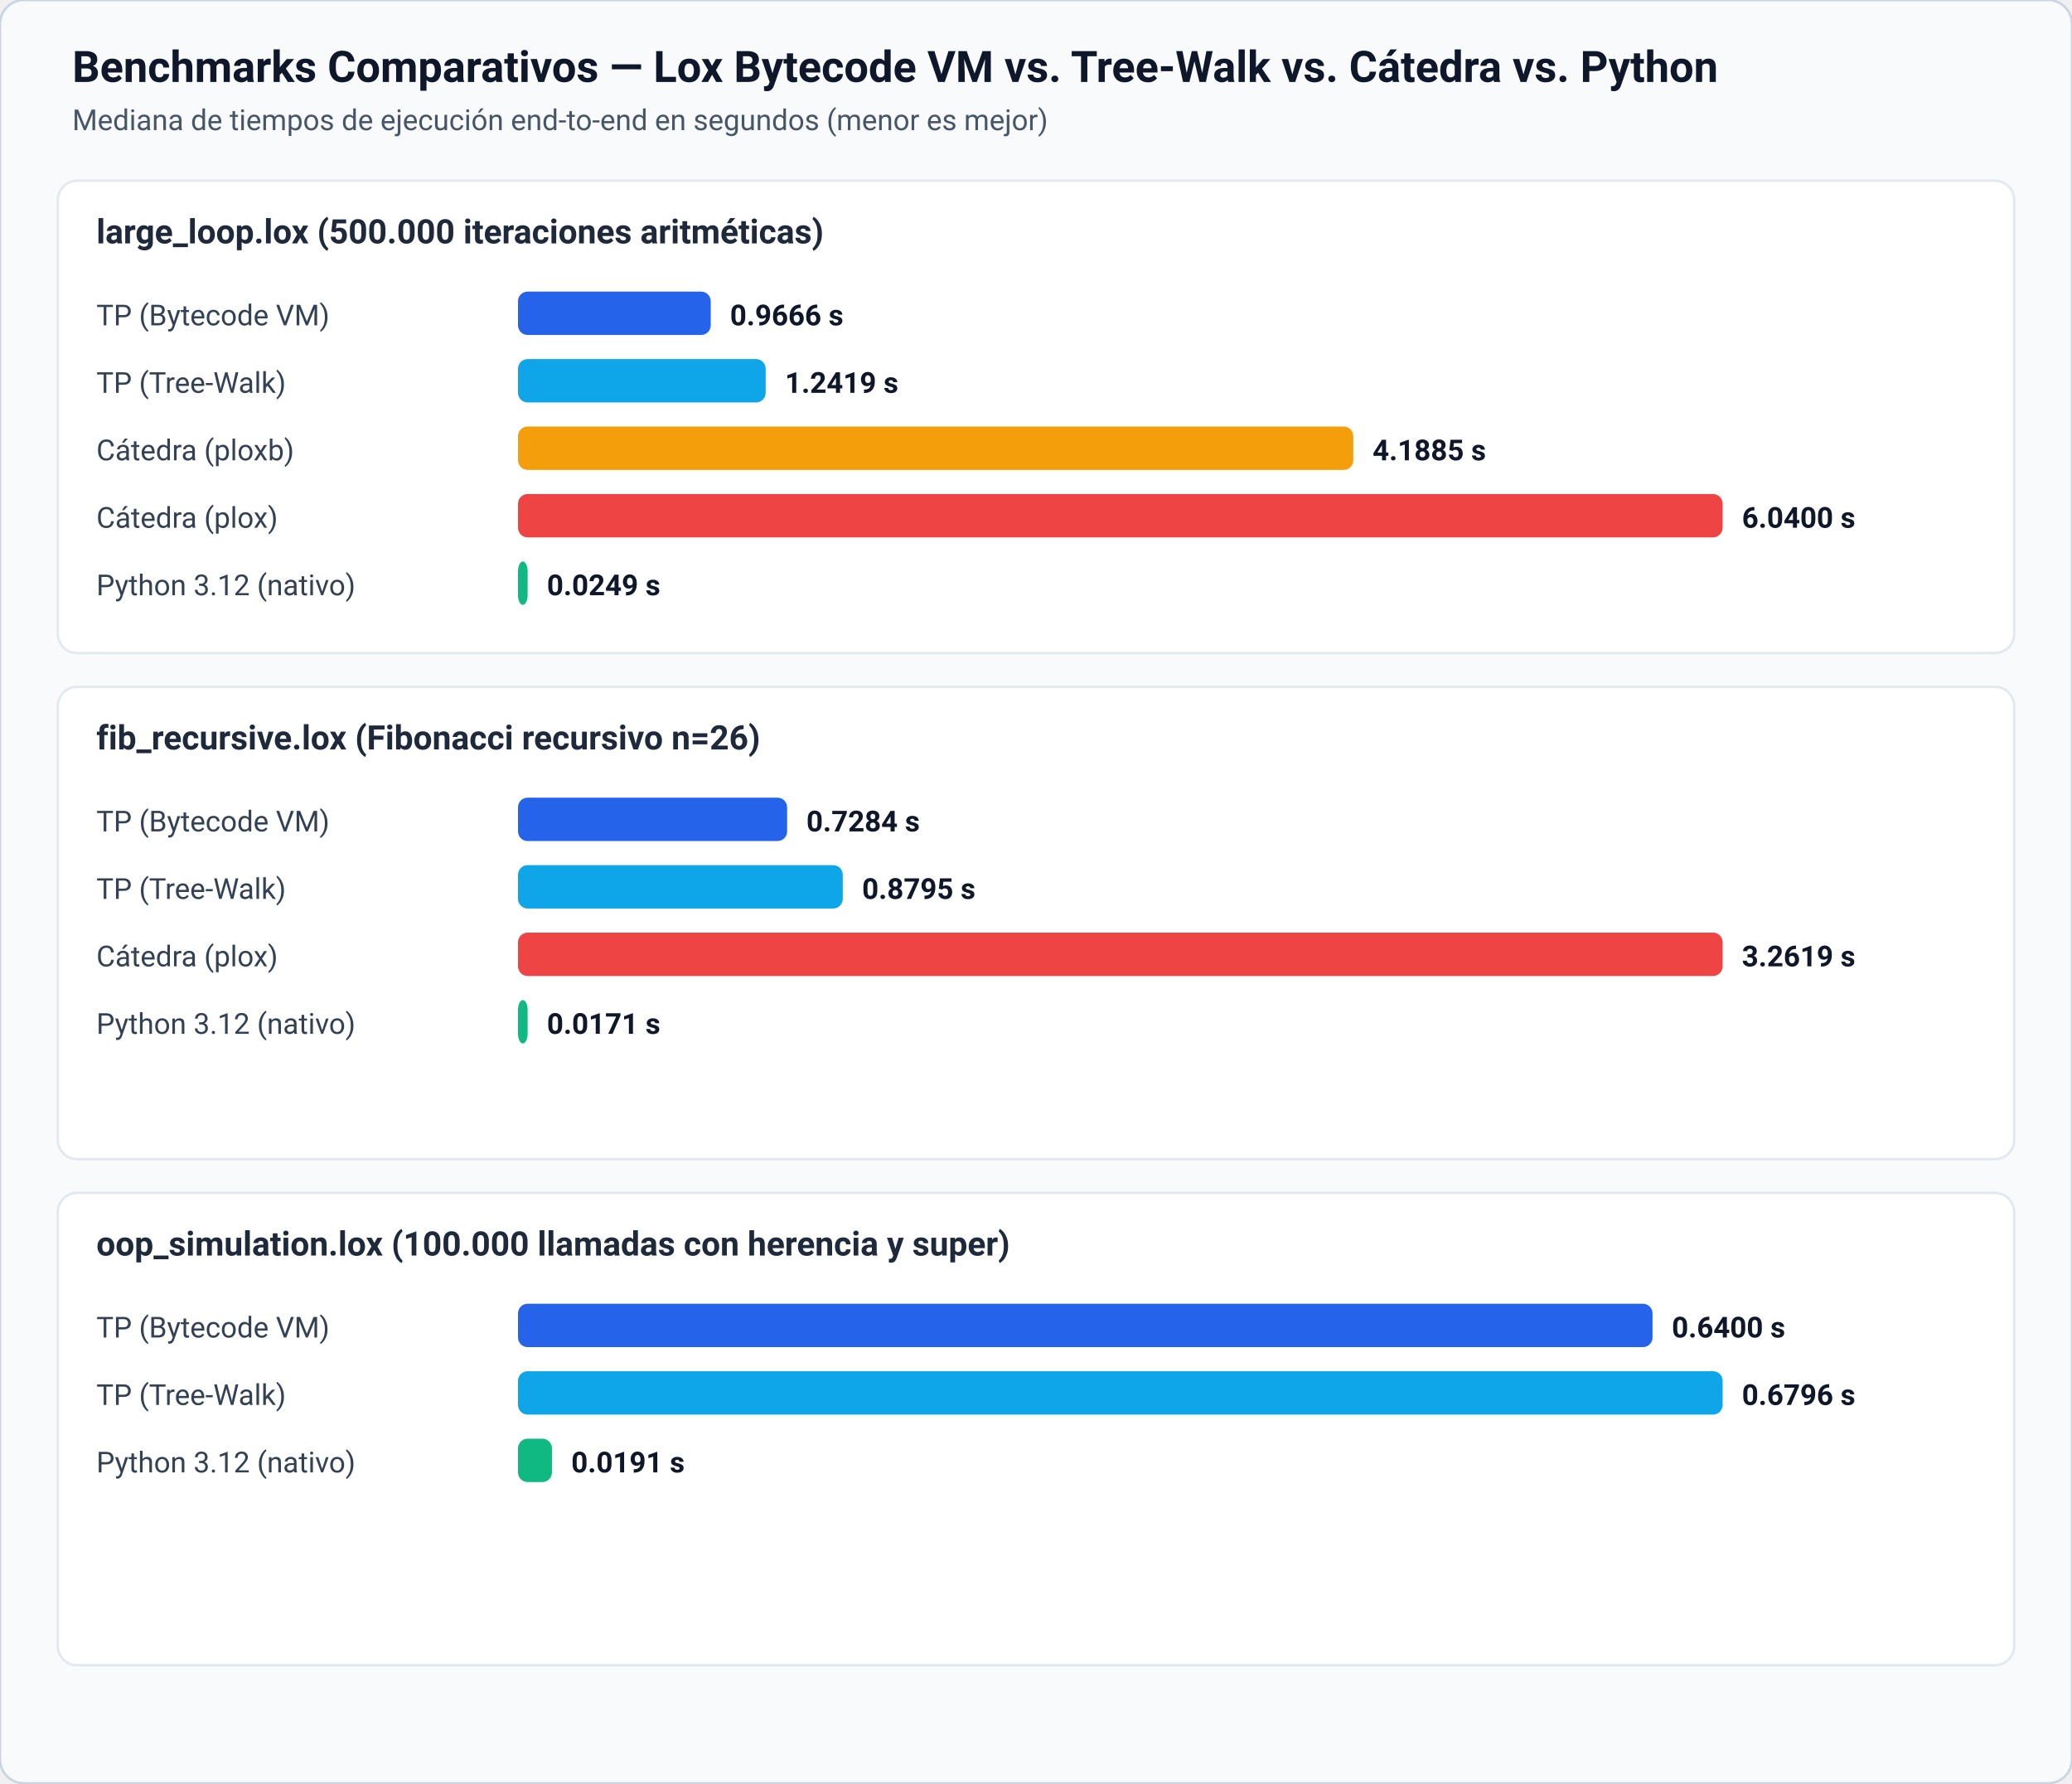
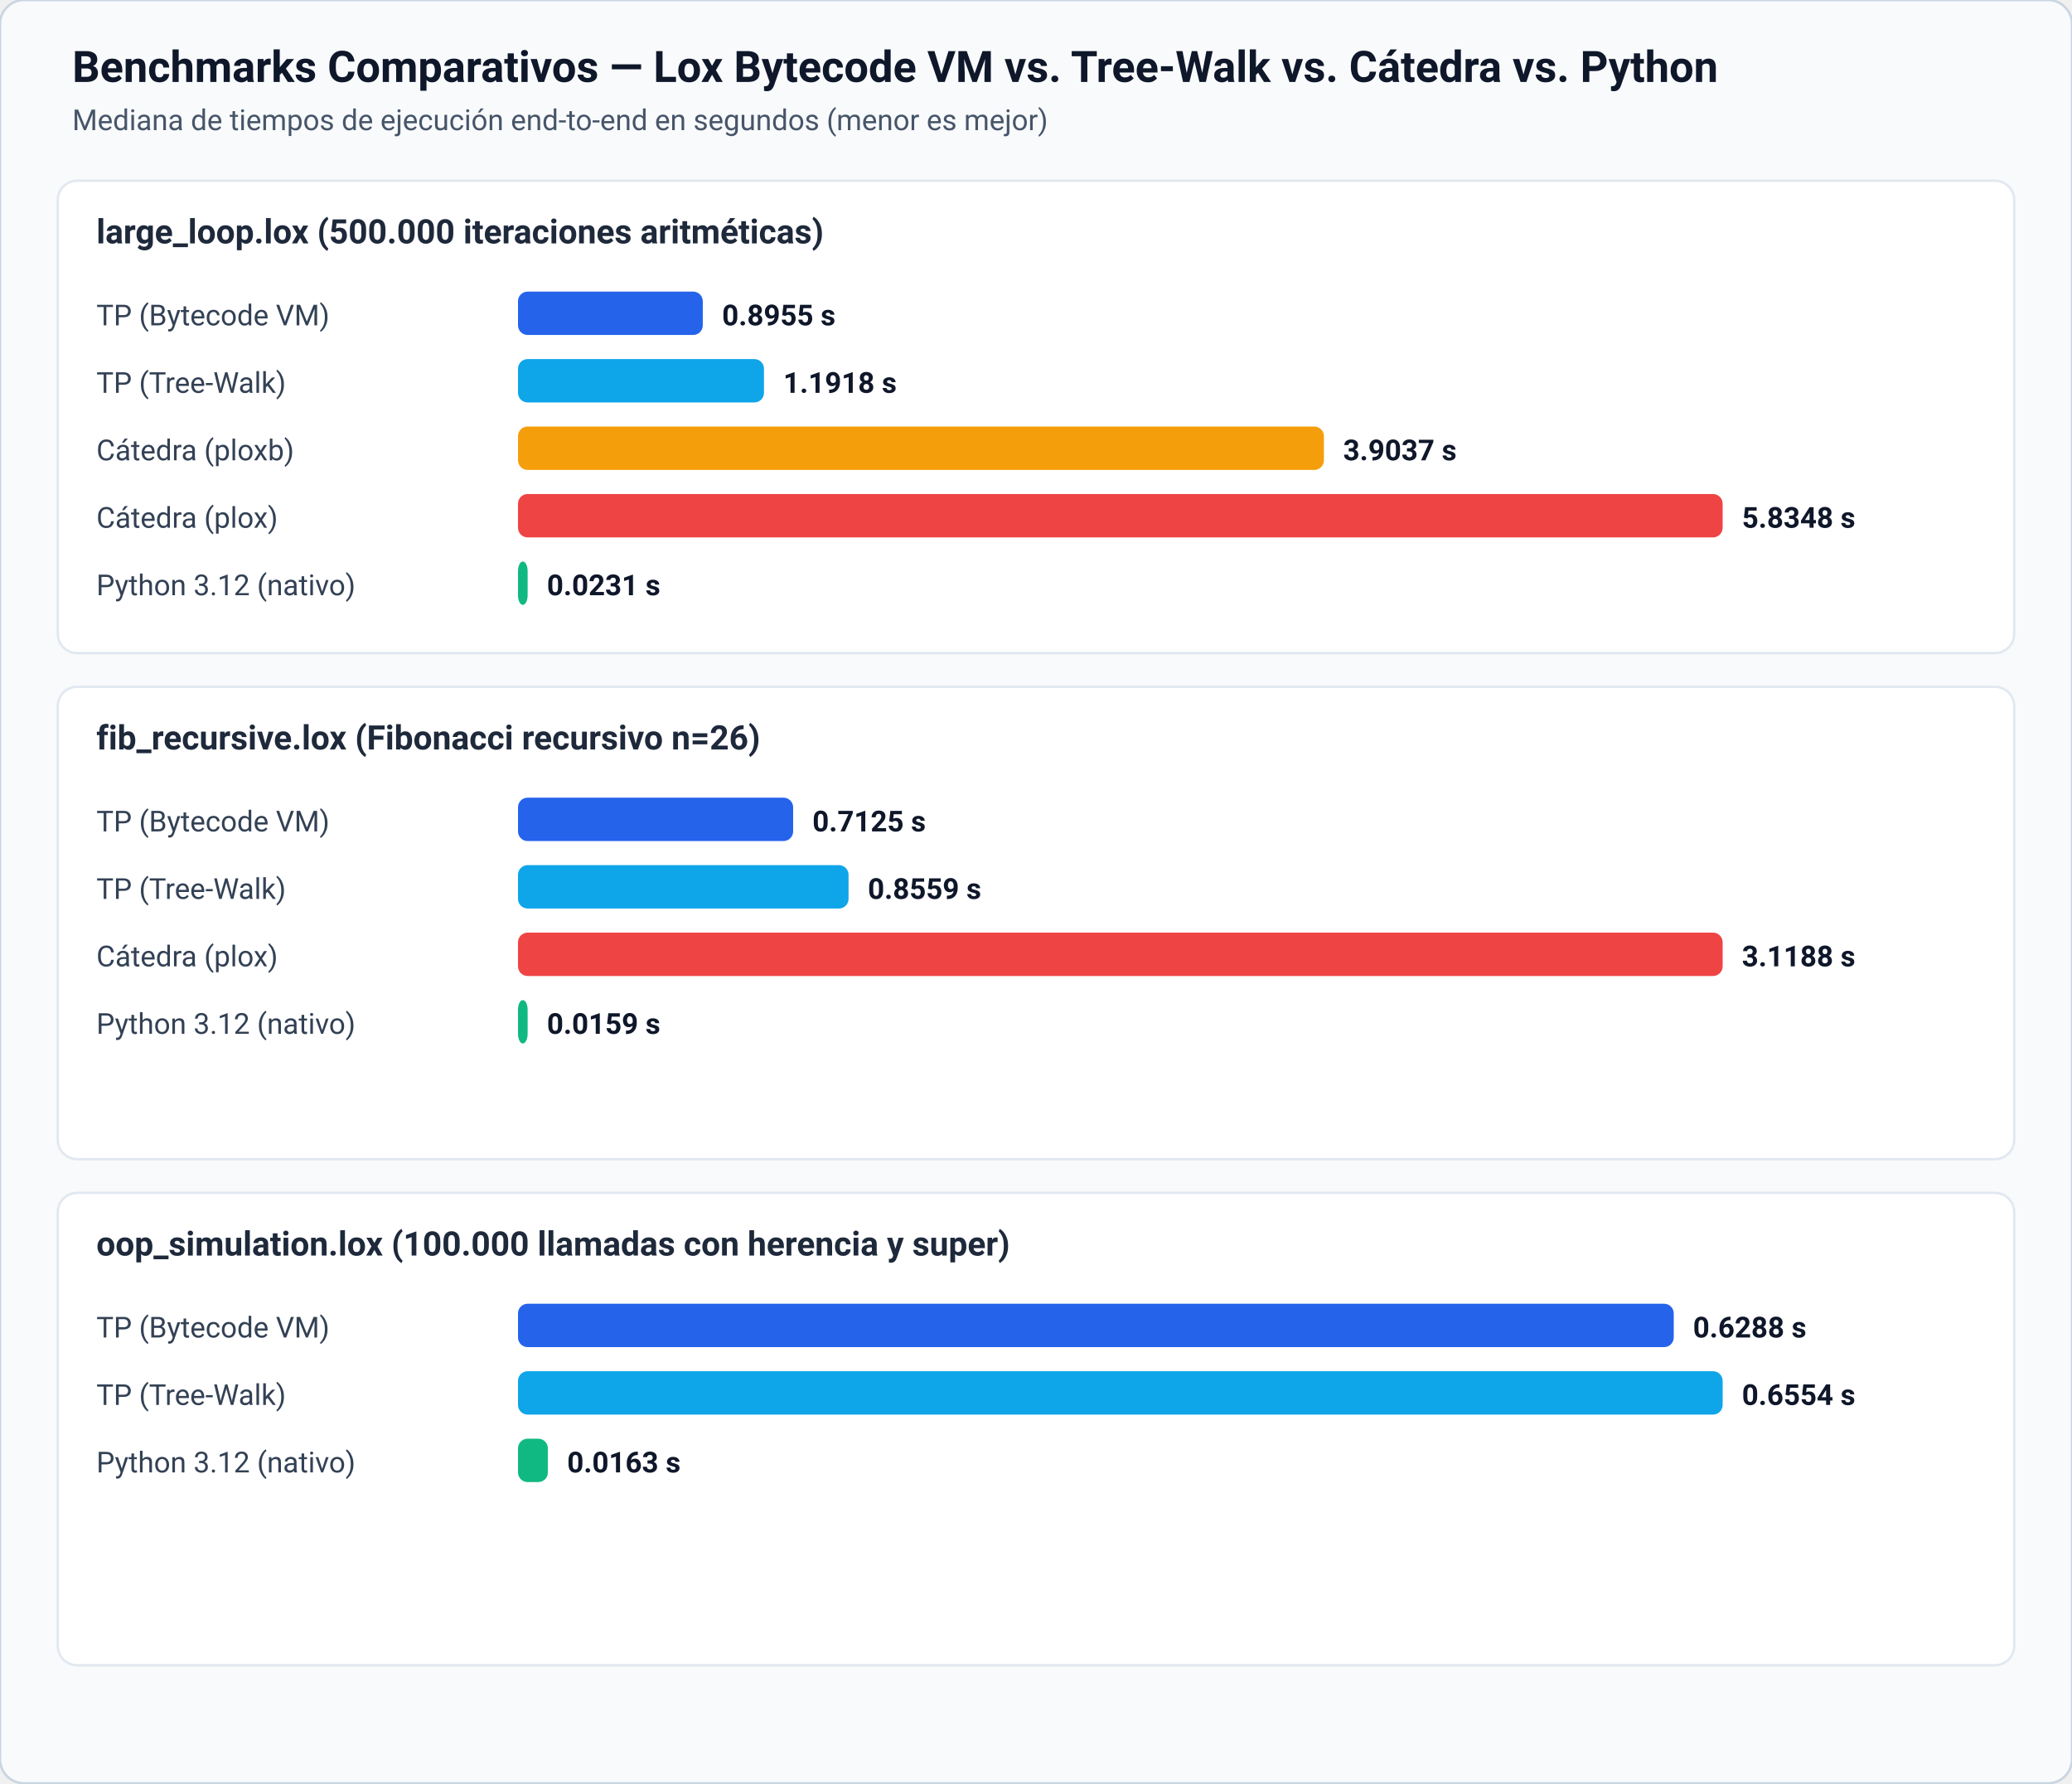
<svg xmlns="http://www.w3.org/2000/svg" viewBox="0 0 860 740" width="860" height="740">
  <style>
  text { font-family: -apple-system, BlinkMacSystemFont, "Segoe UI", Roboto, sans-serif; }
  .title { font-size: 18px; font-weight: 700; fill: #0f172a; }
  .subtitle { font-size: 12px; fill: #475569; }
  .bench-title { font-size: 14px; font-weight: 600; fill: #1e293b; }
  .label { font-size: 12px; fill: #334155; }
  .val { font-size: 12px; font-weight: 600; fill: #0f172a; }
</style>
  <rect width="860" height="740" rx="10" fill="#f8fafc" stroke="#cbd5e1" />
  <text x="30" y="34" class="title">Benchmarks Comparativos — Lox Bytecode VM vs. Tree-Walk vs. Cátedra vs. Python</text>
  <text x="30" y="54" class="subtitle">Mediana de tiempos de ejecución end-to-end en segundos (menor es mejor)</text>
  <rect x="24" y="75" width="812" height="196" rx="8" fill="#ffffff" stroke="#e2e8f0" />
  <text x="40" y="101" class="bench-title">large_loop.lox (500.000 iteraciones aritméticas)</text>
  <text x="40" y="135" class="label">TP (Bytecode VM)</text>
-   <rect x="215" y="121" width="80.0" height="18" rx="4" fill="#2563eb" />
-   <text x="303.0" y="135" class="val">0.9666 s</text>
+   <rect x="215" y="121" width="76.7" height="18" rx="4" fill="#2563eb" />
+   <text x="299.7" y="135" class="val">0.8955 s</text>
  <text x="40" y="163" class="label">TP (Tree-Walk)</text>
-   <rect x="215" y="149" width="102.8" height="18" rx="4" fill="#0ea5e9" />
-   <text x="325.8" y="163" class="val">1.2419 s</text>
+   <rect x="215" y="149" width="102.1" height="18" rx="4" fill="#0ea5e9" />
+   <text x="325.1" y="163" class="val">1.1918 s</text>
  <text x="40" y="191" class="label">Cátedra (ploxb)</text>
-   <rect x="215" y="177" width="346.7" height="18" rx="4" fill="#f59e0b" />
-   <text x="569.7" y="191" class="val">4.1885 s</text>
+   <rect x="215" y="177" width="334.5" height="18" rx="4" fill="#f59e0b" />
+   <text x="557.5" y="191" class="val">3.9037 s</text>
  <text x="40" y="219" class="label">Cátedra (plox)</text>
  <rect x="215" y="205" width="500.0" height="18" rx="4" fill="#ef4444" />
-   <text x="723.0" y="219" class="val">6.0400 s</text>
+   <text x="723.0" y="219" class="val">5.8348 s</text>
  <text x="40" y="247" class="label">Python 3.12 (nativo)</text>
  <rect x="215" y="233" width="4.0" height="18" rx="4" fill="#10b981" />
-   <text x="227.0" y="247" class="val">0.0249 s</text>
+   <text x="227.0" y="247" class="val">0.0231 s</text>
  <rect x="24" y="285" width="812" height="196" rx="8" fill="#ffffff" stroke="#e2e8f0" />
  <text x="40" y="311" class="bench-title">fib_recursive.lox (Fibonacci recursivo n=26)</text>
  <text x="40" y="345" class="label">TP (Bytecode VM)</text>
-   <rect x="215" y="331" width="111.7" height="18" rx="4" fill="#2563eb" />
-   <text x="334.7" y="345" class="val">0.7284 s</text>
+   <rect x="215" y="331" width="114.2" height="18" rx="4" fill="#2563eb" />
+   <text x="337.2" y="345" class="val">0.7125 s</text>
  <text x="40" y="373" class="label">TP (Tree-Walk)</text>
-   <rect x="215" y="359" width="134.8" height="18" rx="4" fill="#0ea5e9" />
-   <text x="357.8" y="373" class="val">0.8795 s</text>
+   <rect x="215" y="359" width="137.2" height="18" rx="4" fill="#0ea5e9" />
+   <text x="360.2" y="373" class="val">0.8559 s</text>
  <text x="40" y="401" class="label">Cátedra (plox)</text>
  <rect x="215" y="387" width="500.0" height="18" rx="4" fill="#ef4444" />
-   <text x="723.0" y="401" class="val">3.2619 s</text>
+   <text x="723.0" y="401" class="val">3.1188 s</text>
  <text x="40" y="429" class="label">Python 3.12 (nativo)</text>
  <rect x="215" y="415" width="4.0" height="18" rx="4" fill="#10b981" />
-   <text x="227.0" y="429" class="val">0.0171 s</text>
+   <text x="227.0" y="429" class="val">0.0159 s</text>
  <rect x="24" y="495" width="812" height="196" rx="8" fill="#ffffff" stroke="#e2e8f0" />
  <text x="40" y="521" class="bench-title">oop_simulation.lox (100.000 llamadas con herencia y super)</text>
  <text x="40" y="555" class="label">TP (Bytecode VM)</text>
-   <rect x="215" y="541" width="470.9" height="18" rx="4" fill="#2563eb" />
-   <text x="693.9" y="555" class="val">0.6400 s</text>
+   <rect x="215" y="541" width="479.7" height="18" rx="4" fill="#2563eb" />
+   <text x="702.7" y="555" class="val">0.6288 s</text>
  <text x="40" y="583" class="label">TP (Tree-Walk)</text>
  <rect x="215" y="569" width="500.0" height="18" rx="4" fill="#0ea5e9" />
-   <text x="723.0" y="583" class="val">0.6796 s</text>
+   <text x="723.0" y="583" class="val">0.6554 s</text>
  <text x="40" y="611" class="label">Python 3.12 (nativo)</text>
-   <rect x="215" y="597" width="14.1" height="18" rx="4" fill="#10b981" />
-   <text x="237.1" y="611" class="val">0.0191 s</text>
+   <rect x="215" y="597" width="12.4" height="18" rx="4" fill="#10b981" />
+   <text x="235.4" y="611" class="val">0.0163 s</text>
</svg>
